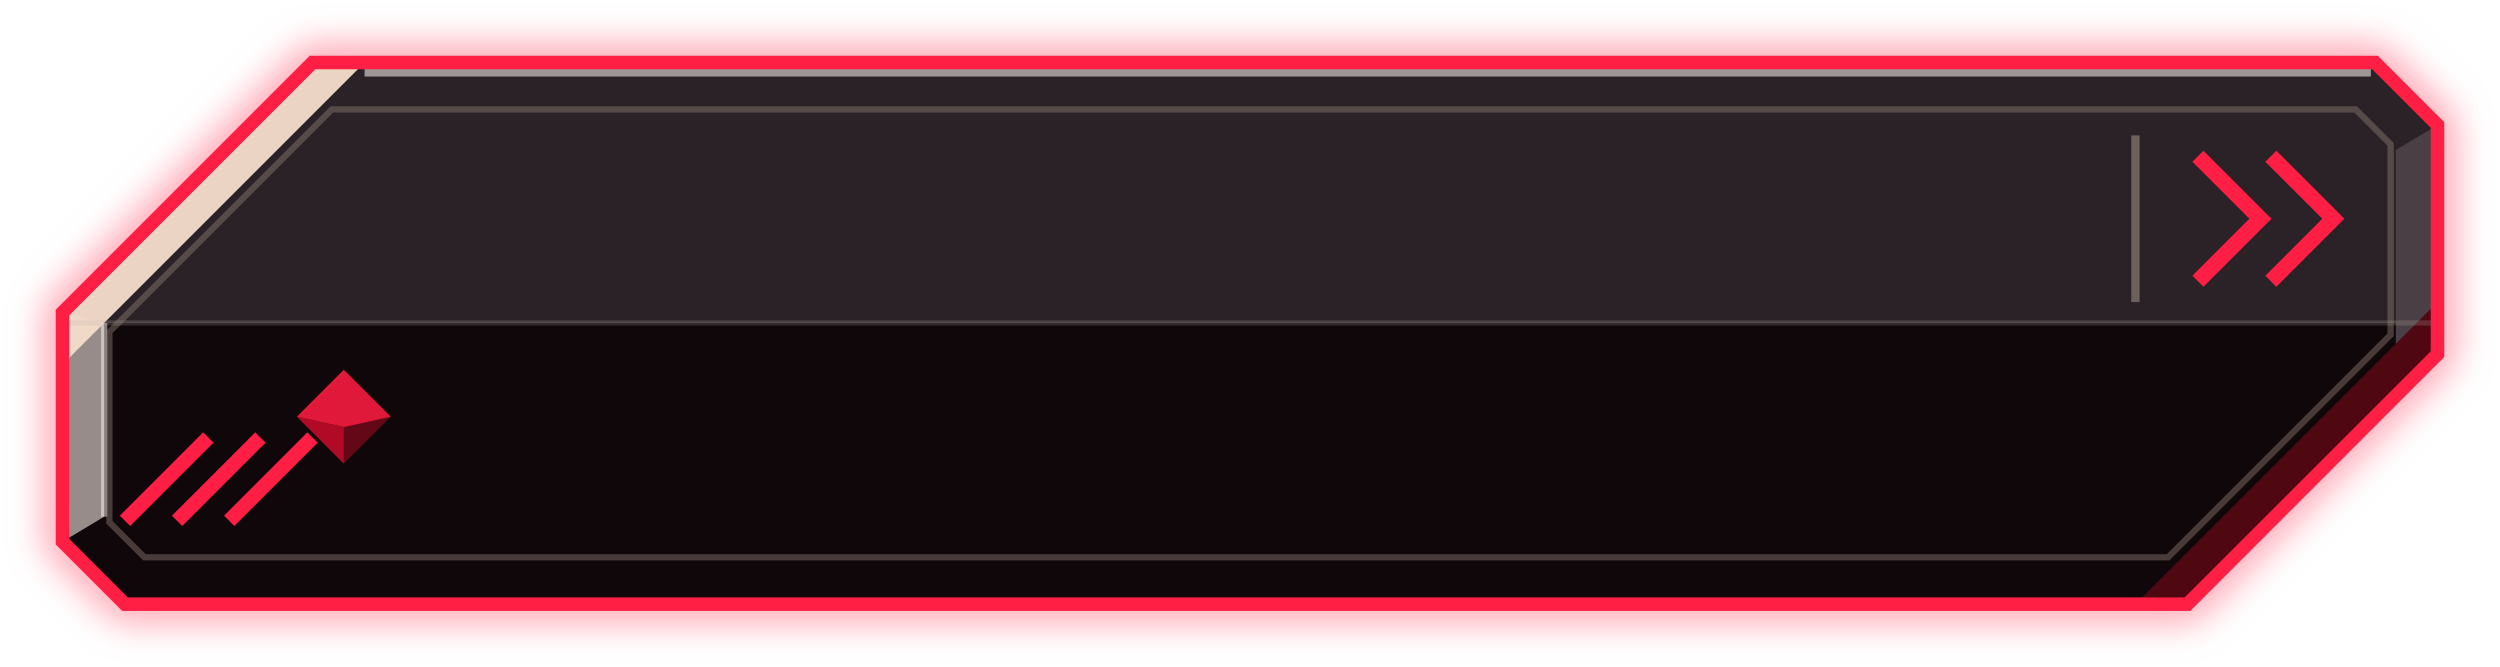
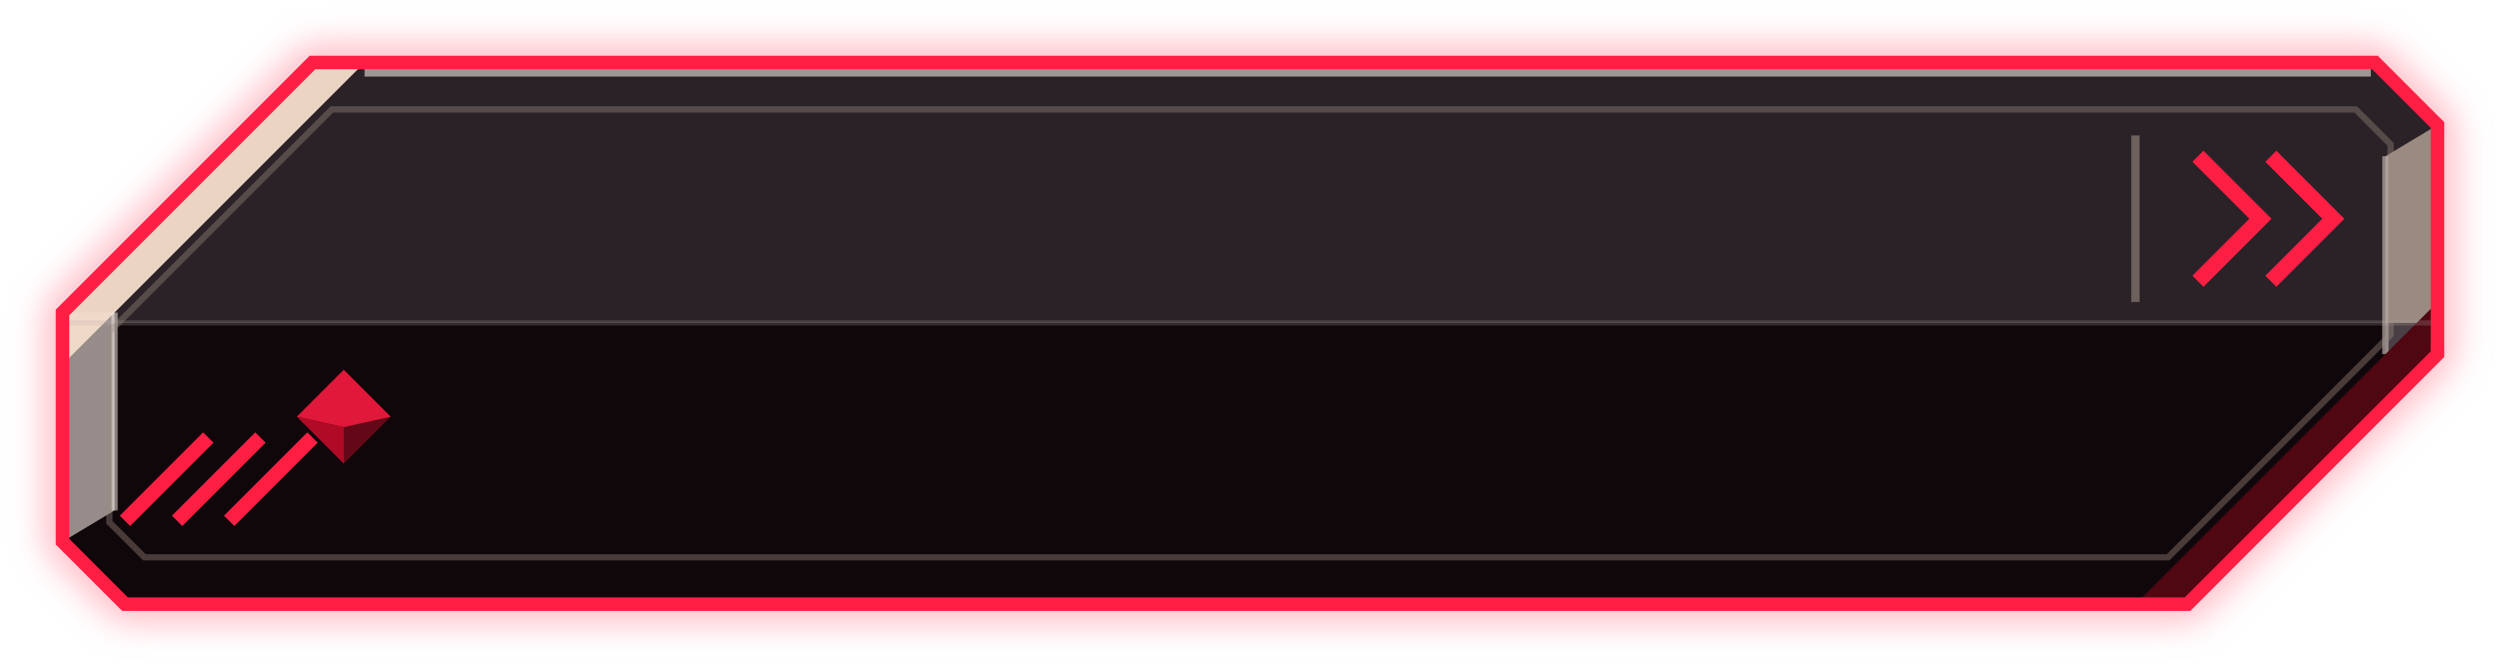
<svg xmlns="http://www.w3.org/2000/svg" viewBox="0 0 240 64" width="240" height="64">
  <defs>
    <filter id="ruinous-button-plate-glow" filterUnits="userSpaceOnUse" x="-10" y="-10" width="260" height="84" color-interpolation-filters="sRGB">
      <feGaussianBlur stdDeviation="1.8" />
    </filter>
  </defs>
-   <g filter="url(#ruinous-button-plate-glow)" opacity="0.55">
-     <path d="M30 6L228 6L234 12L234 34L210 58L12 58L6 52L6 30Z" fill="none" stroke="#ff3653" stroke-width="2.86" stroke-linejoin="miter" stroke-miterlimit="10" />
+   <g filter="url(#ruinous-button-plate-glow)" opacity="0.5">
+     <path d="M30 6L228 6L234 12L234 34L210 58L12 58L6 52L6 30Z" fill="none" stroke="#ff3653" stroke-width="2.34" stroke-linejoin="miter" stroke-miterlimit="10" />
    <polyline points="211,15 217,21 211,27" fill="none" stroke="#ff3653" stroke-width="3" stroke-linejoin="miter" stroke-miterlimit="10" />
    <polyline points="218,15 224,21 218,27" fill="none" stroke="#ff3653" stroke-width="3" stroke-linejoin="miter" stroke-miterlimit="10" />
    <polyline points="12,50 20,42" fill="none" stroke="#ff3653" stroke-width="2.8" stroke-linejoin="miter" stroke-miterlimit="10" />
    <polyline points="17,50 25,42" fill="none" stroke="#ff3653" stroke-width="2.8" stroke-linejoin="miter" stroke-miterlimit="10" />
    <polyline points="22,50 30,42" fill="none" stroke="#ff3653" stroke-width="2.8" stroke-linejoin="miter" stroke-miterlimit="10" />
  </g>
  <g>
    <polygon points="30,6 228,6 234,12 234,31 6,31 6,30" fill="#2a2226" />
    <polygon points="6,31 234,31 234,34 210,58 12,58 6,52" fill="#10070a" />
-     <polygon points="6,52 6,30 10,31 10,49.6" fill="#b9aeaa" opacity="0.8" />
-     <polygon points="234,12 234,34 230,33 230,14.4" fill="#4a3f44" />
+     <polygon points="6,52 6,30 11,30 11,49" fill="#b9aeaa" opacity="0.8" />
+     <polygon points="234,12 234,31 229,31 229,15" fill="#9a8a80" />
+     <polygon points="234,31 234,34 229,34 229,31" fill="#4a3f44" />
+     <polyline points="229,15 229,34" fill="none" stroke="#b9aeaa" stroke-width="0.6" opacity="0.7" />
    <polygon points="6,30 30,6 35,6 6,35" fill="#f4dccb" opacity="0.95" />
    <polygon points="234,34 210,58 205,58 234,29" fill="#4f0712" />
-     <polyline points="10,31 10,49.6" fill="none" stroke="#fff7f0" stroke-width="0.6" opacity="0.5" />
+     <polyline points="11,30 11,49" fill="none" stroke="#fff7f0" stroke-width="0.6" opacity="0.5" />
    <polyline points="35,6.9 227.6,6.9" fill="none" stroke="#fff7f0" stroke-width="0.9" opacity="0.55" />
    <polyline points="6.6,31 233.4,31" fill="none" stroke="#b9aeaa" stroke-width="0.5" opacity="0.22" />
    <path d="M31.86 10.5L226.14 10.5L229.5 13.86L229.5 32.14L208.14 53.5L13.86 53.5L10.5 50.14L10.5 31.86Z" fill="none" stroke="#9a8a80" stroke-width="0.6" opacity="0.4" />
  </g>
  <g>
    <path d="M30 6L228 6L234 12L234 34L210 58L12 58L6 52L6 30Z" fill="none" stroke="#ff1f45" stroke-width="1.3" stroke-linejoin="miter" stroke-miterlimit="10" />
    <polyline points="211,15 217,21 211,27" fill="none" stroke="#ff1f45" stroke-width="1.5" stroke-linejoin="miter" stroke-miterlimit="10" />
    <polyline points="218,15 224,21 218,27" fill="none" stroke="#ff1f45" stroke-width="1.5" stroke-linejoin="miter" stroke-miterlimit="10" />
    <polyline points="12,50 20,42" fill="none" stroke="#ff1f45" stroke-width="1.4" stroke-linejoin="miter" stroke-miterlimit="10" />
    <polyline points="17,50 25,42" fill="none" stroke="#ff1f45" stroke-width="1.4" stroke-linejoin="miter" stroke-miterlimit="10" />
    <polyline points="22,50 30,42" fill="none" stroke="#ff1f45" stroke-width="1.4" stroke-linejoin="miter" stroke-miterlimit="10" />
  </g>
  <g>
    <path d="M205 13V29" stroke="#9a8a80" stroke-width="0.8" opacity="0.6" />
    <polygon points="33,35.5 37.5,40 33,44.5 28.5,40" fill="#640817" />
    <polygon points="28.5,40 33,35.5 37.5,40 33,41" fill="#e0183a" />
    <polygon points="28.5,40 33,41 33,44.5" fill="#b10a27" />
  </g>
</svg>
